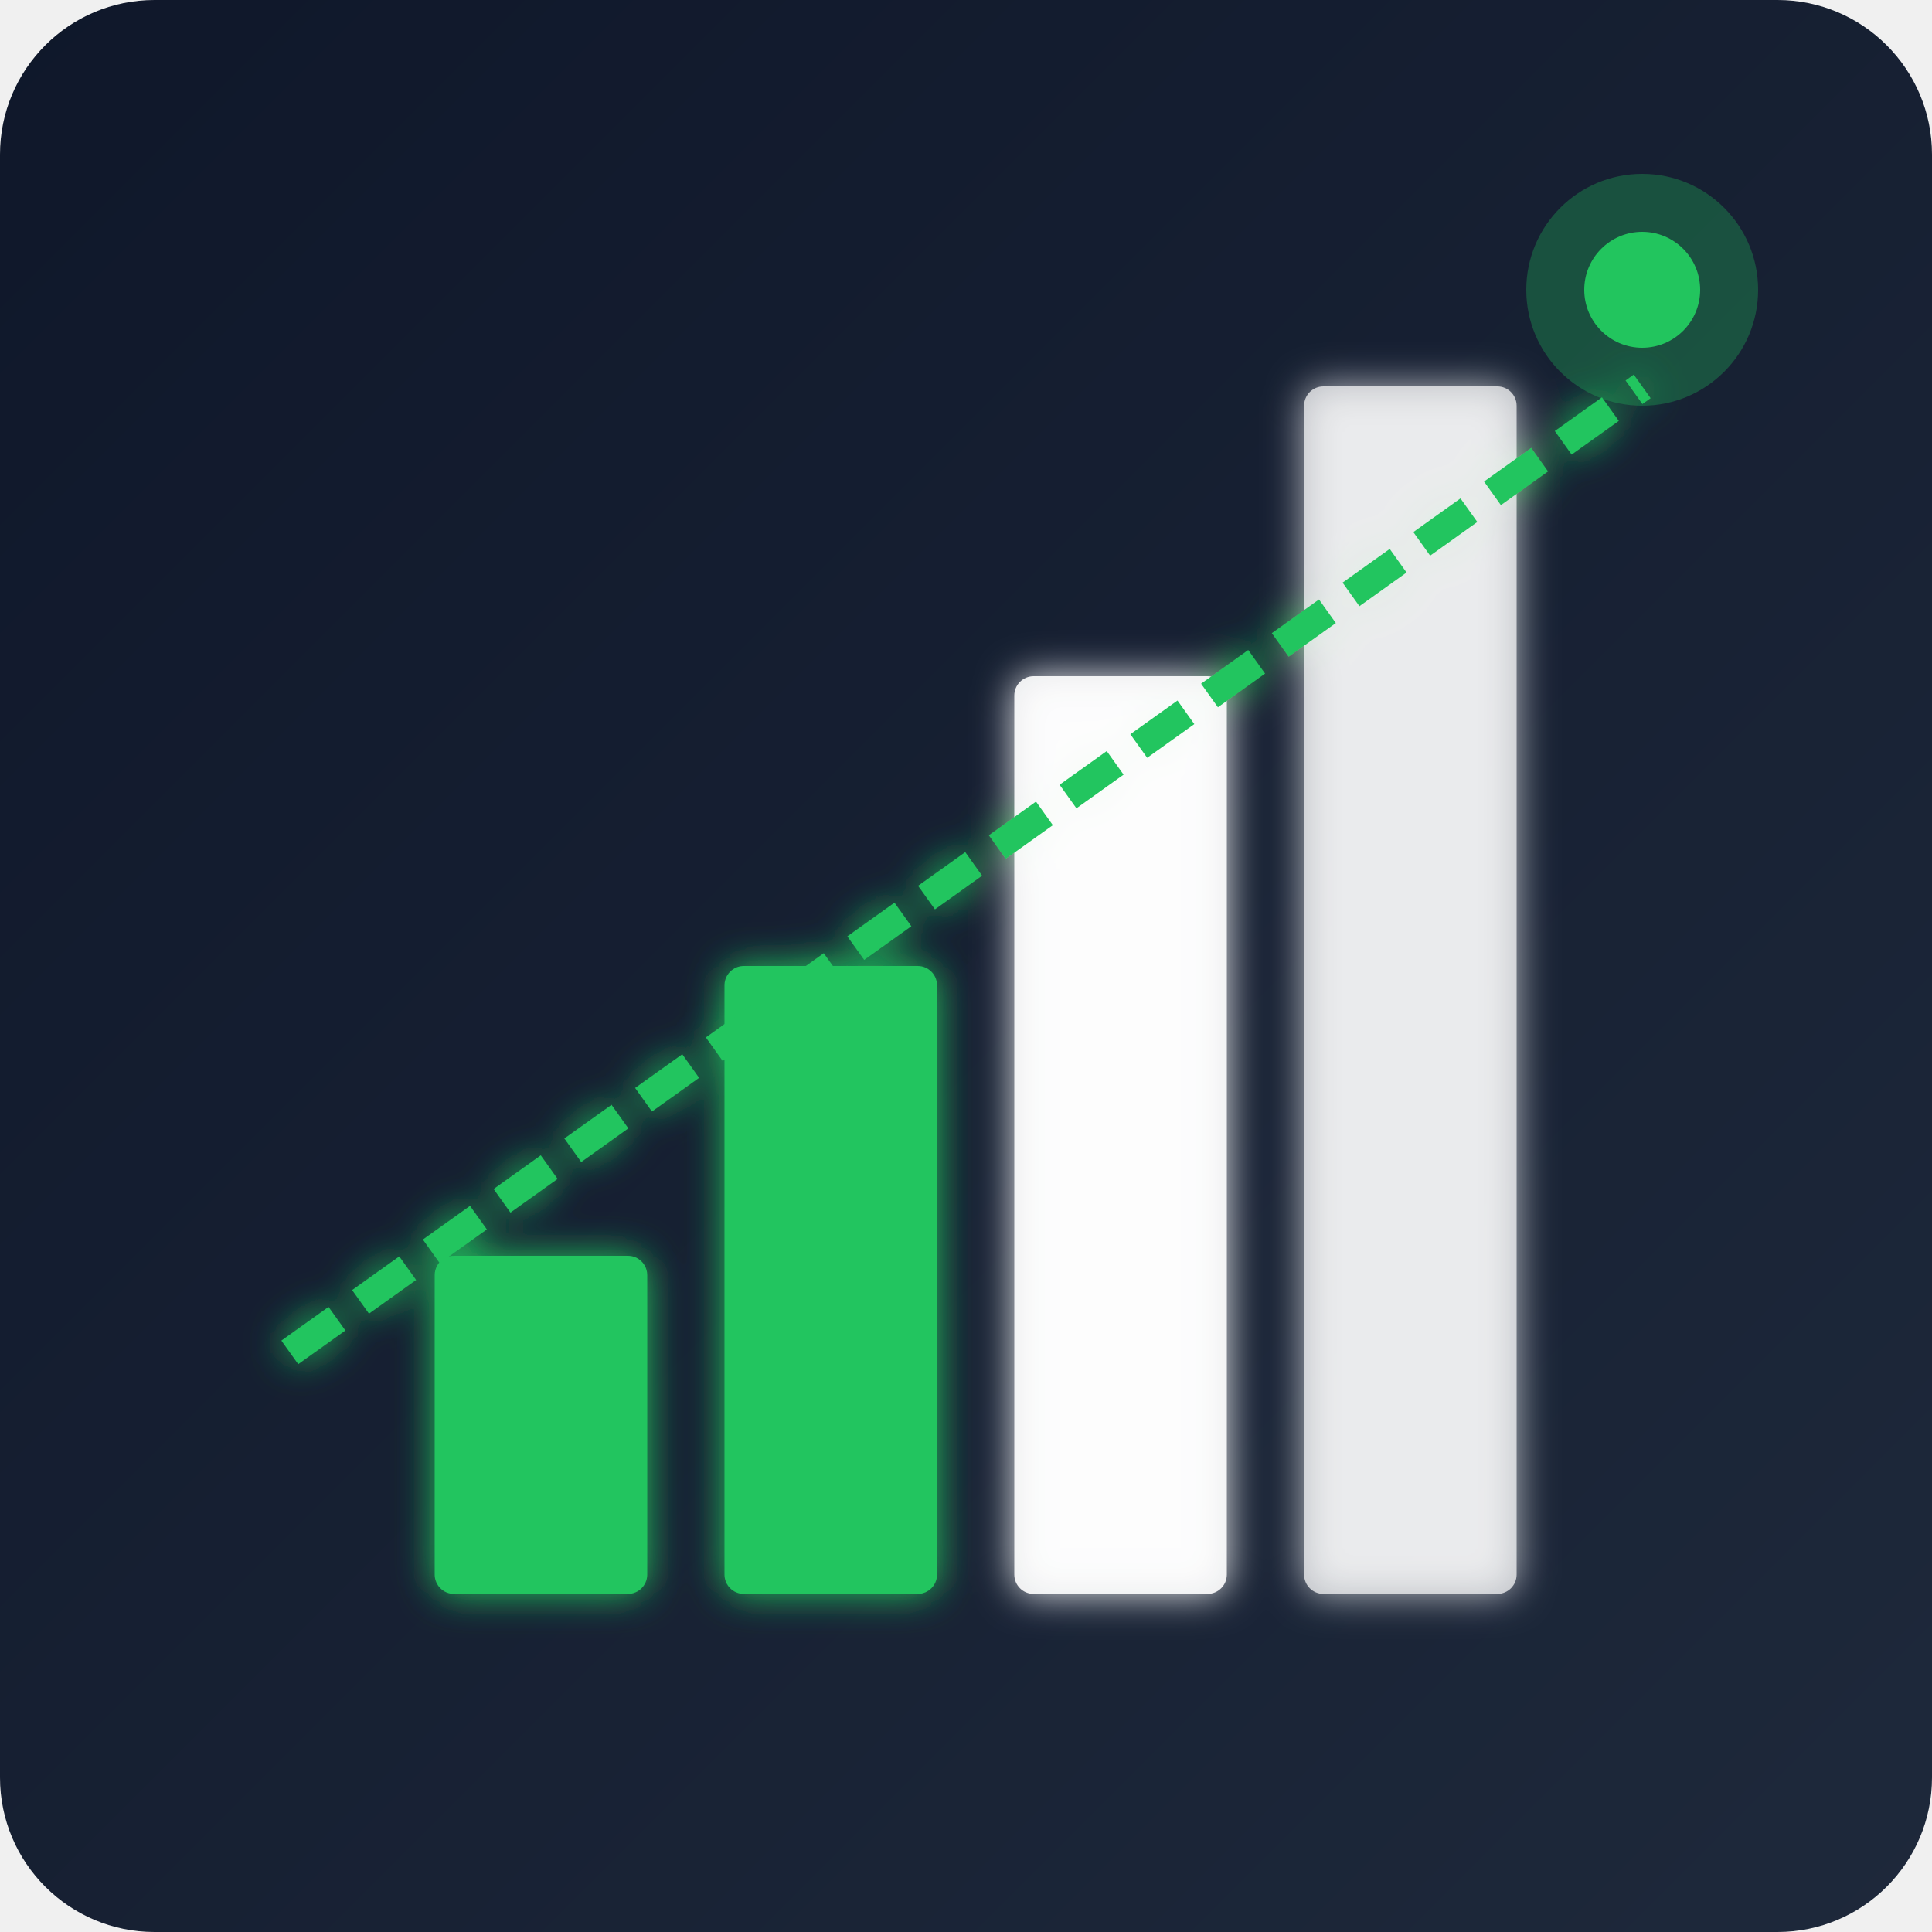
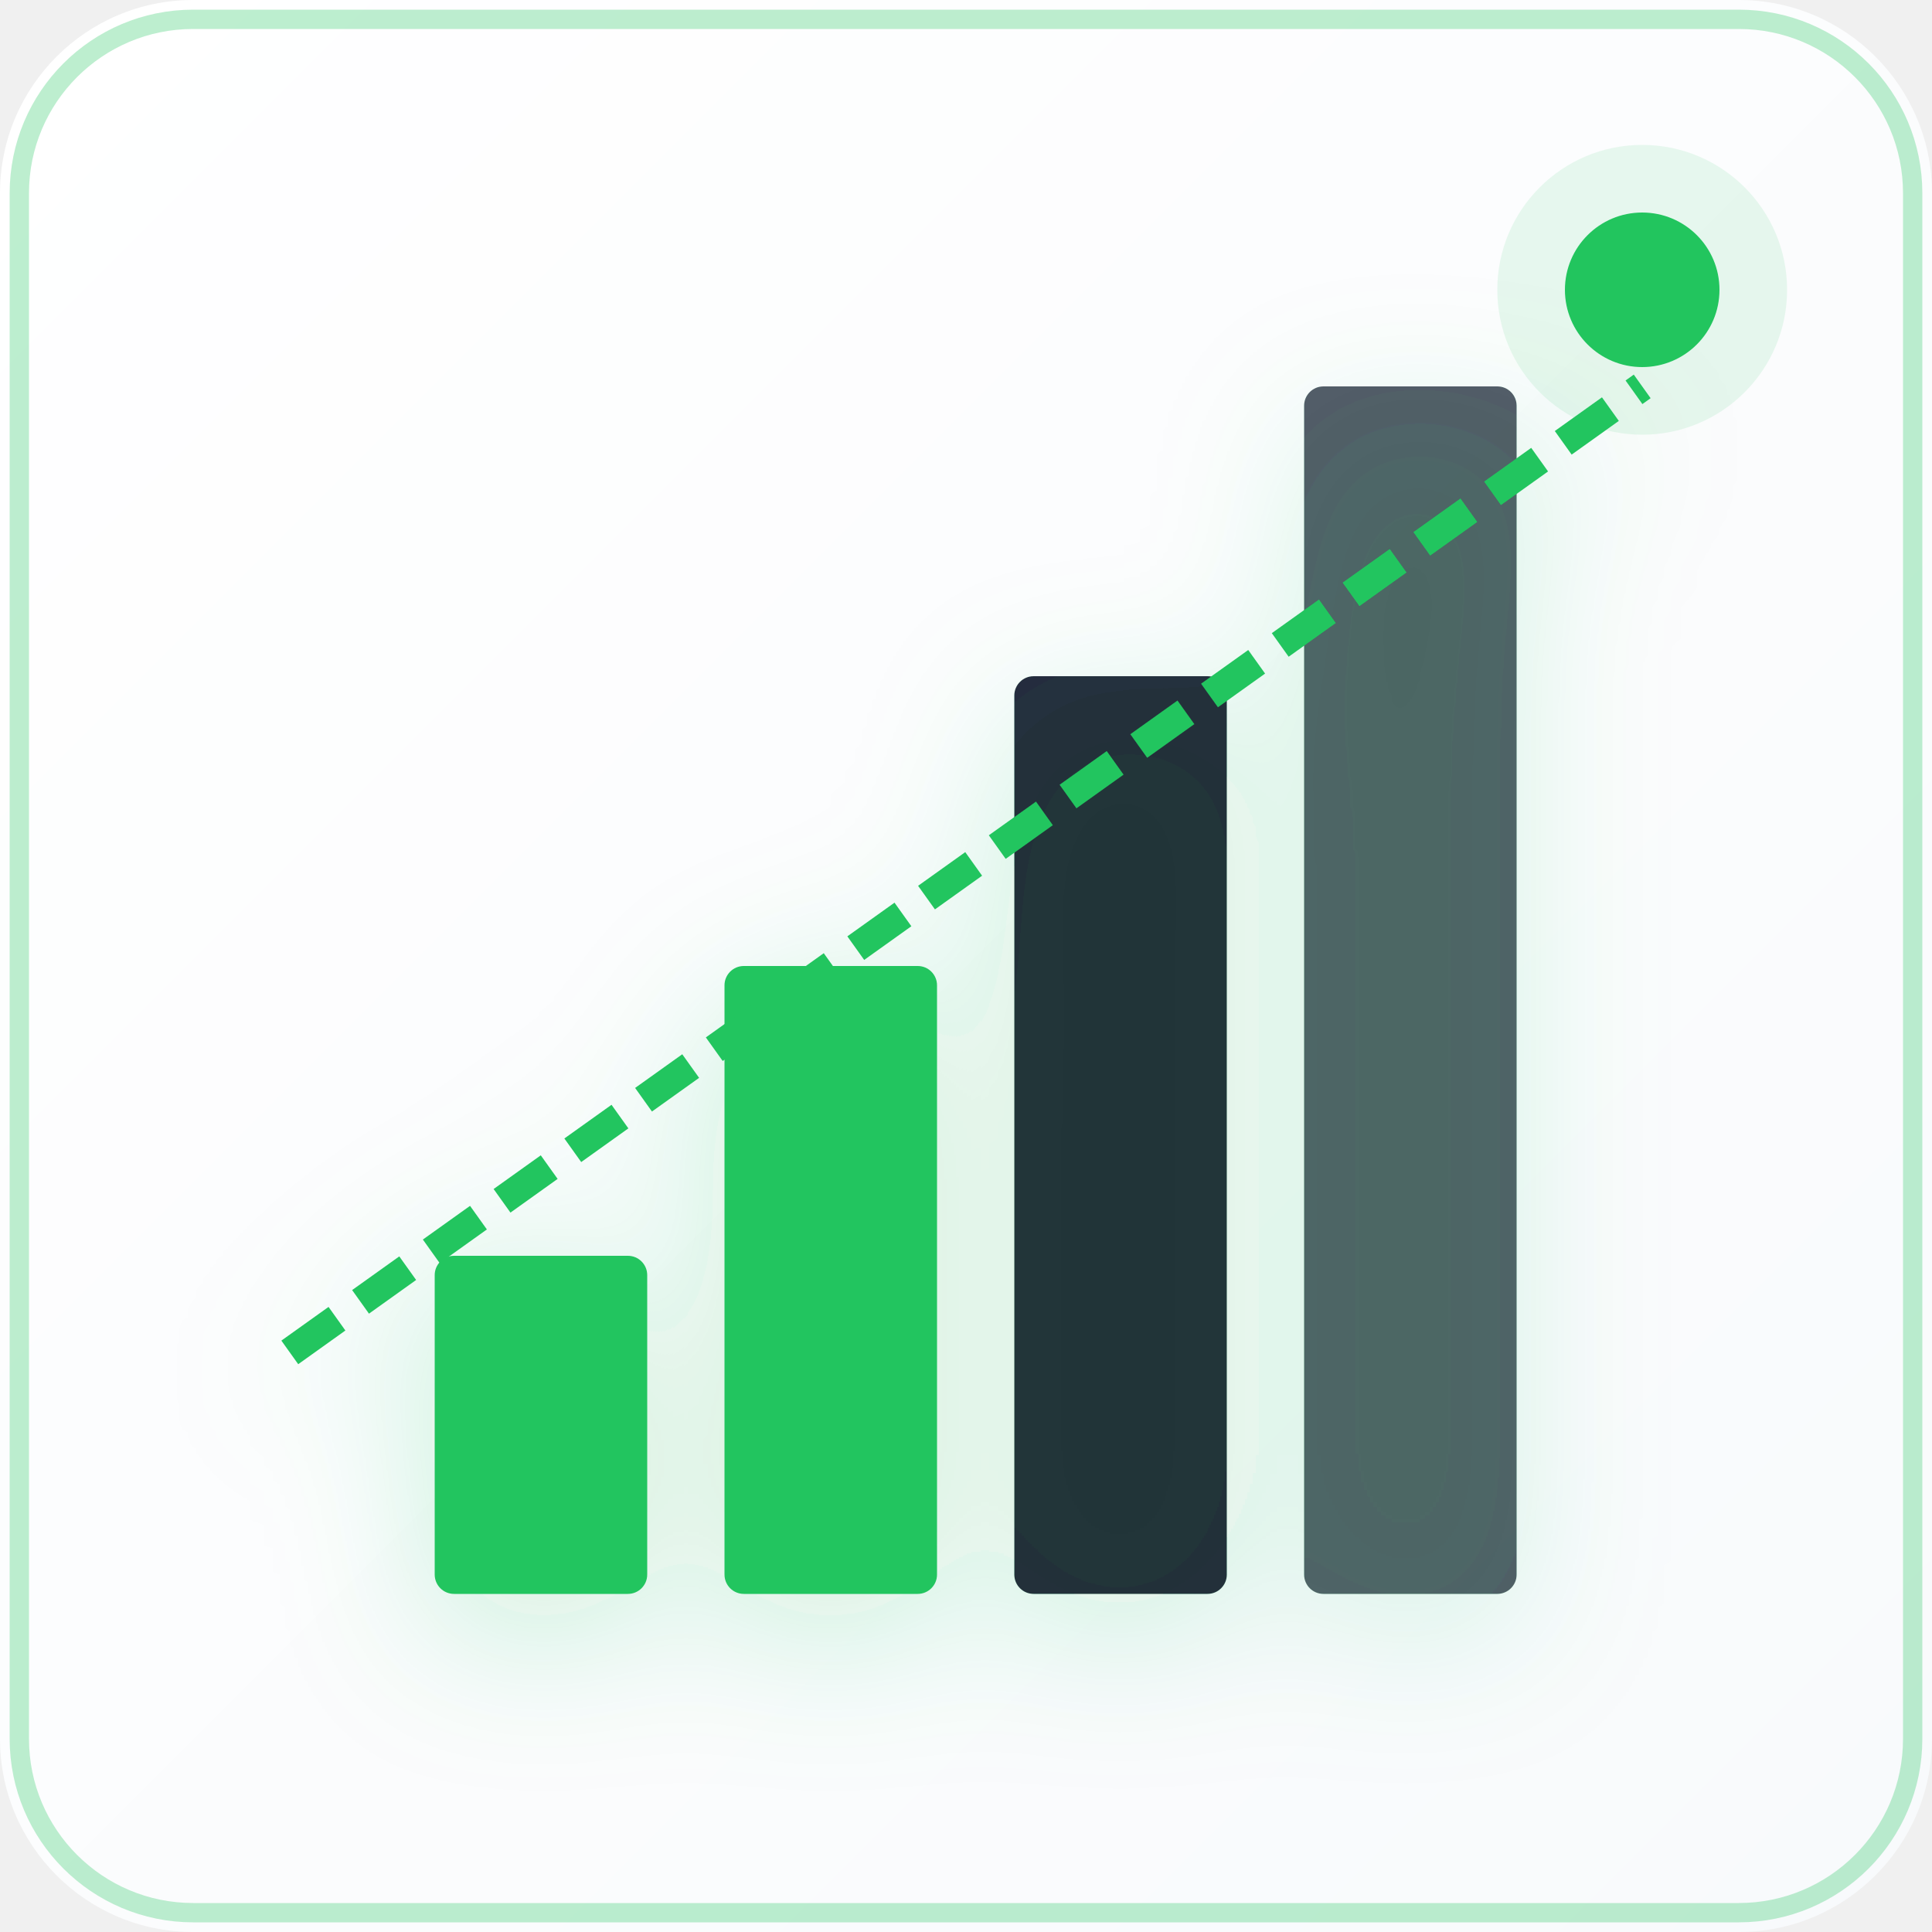
<svg xmlns="http://www.w3.org/2000/svg" viewBox="0 0 200 200">
  <defs>
    <linearGradient id="bgGrad" x1="0%" y1="0%" x2="100%" y2="100%">
-       <stop offset="0%" style="stop-color:#0F172A;stop-opacity:1" />
-       <stop offset="100%" style="stop-color:#1E293B;stop-opacity:1" />
+       <stop offset="0%" style="stop-color:#FFFFFF;stop-opacity:1" />
+       <stop offset="100%" style="stop-color:#F8FAFC;stop-opacity:1" />
    </linearGradient>
    <filter id="glow">
      <feGaussianBlur stdDeviation="2" result="coloredBlur" />
      <feMerge>
        <feMergeNode in="coloredBlur" />
        <feMergeNode in="SourceGraphic" />
      </feMerge>
    </filter>
+     <filter id="shadow" x="-20%" y="-20%" width="140%" height="140%">
+       <feDropShadow dx="0" dy="4" stdDeviation="8" flood-color="#22C55E" flood-opacity="0.2" />
+     </filter>
  </defs>
-   <rect width="200" height="200" fill="url(#bgGrad)" rx="16" />
-   <g transform="translate(100, 100)" filter="url(#glow)">
+   <rect width="200" height="200" fill="url(#bgGrad)" rx="20" />
+   <rect x="2" y="2" width="196" height="196" fill="none" stroke="#22C55E" stroke-width="2" rx="18" opacity="0.3" />
+   <g transform="translate(100, 100)" filter="url(#shadow)">
    <rect x="-55" y="30" width="22" height="35" fill="#22C55E" rx="2" />
    <rect x="-25" y="0" width="22" height="65" fill="#22C55E" rx="2" />
-     <rect x="5" y="-30" width="22" height="95" fill="white" rx="2" opacity="0.9" />
-     <rect x="35" y="-60" width="22" height="125" fill="white" rx="2" opacity="0.7" />
+     <rect x="5" y="-30" width="22" height="95" fill="#0F172A" rx="2" opacity="0.9" />
+     <rect x="35" y="-60" width="22" height="125" fill="#0F172A" rx="2" opacity="0.7" />
    <path d="M-70 40 L70 -60" stroke="#22C55E" stroke-width="3" stroke-dasharray="6,3" />
  </g>
-   <circle cx="170" cy="30" r="12" fill="#22C55E" opacity="0.3" />
-   <circle cx="170" cy="30" r="6" fill="#22C55E" />
+   <circle cx="170" cy="30" r="15" fill="#22C55E" opacity="0.1" />
+   <circle cx="170" cy="30" r="8" fill="#22C55E" />
</svg>
